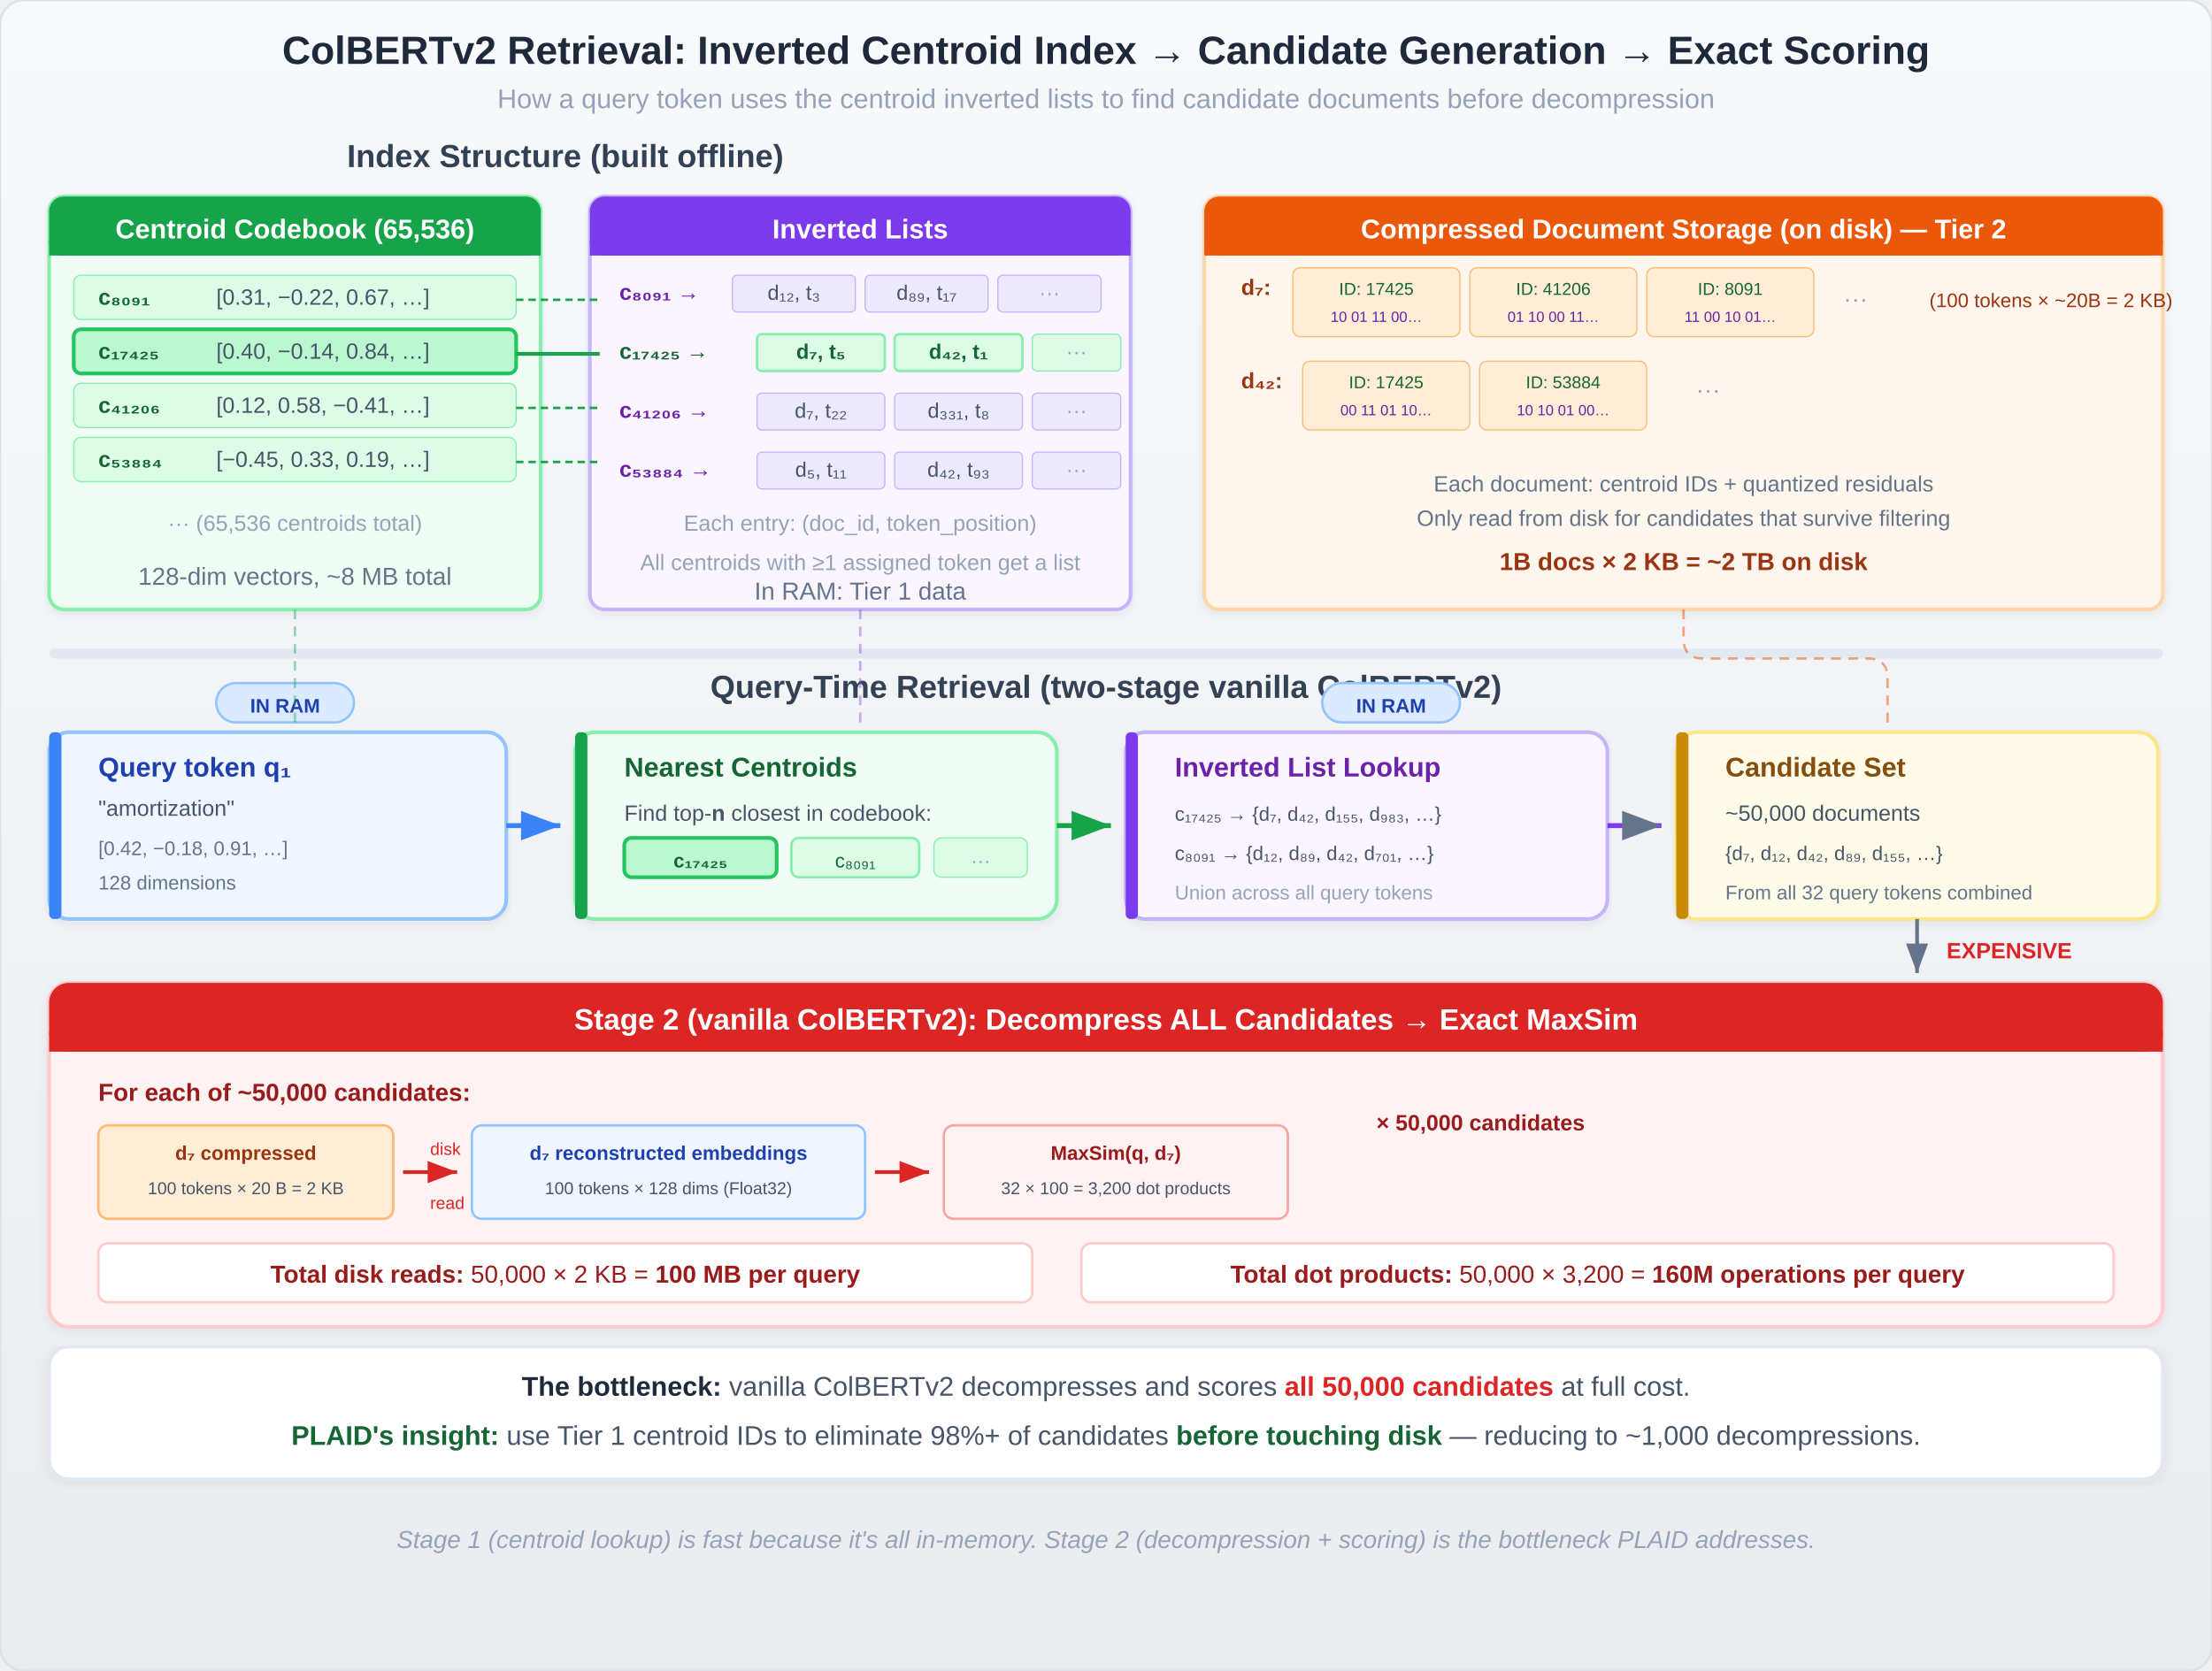
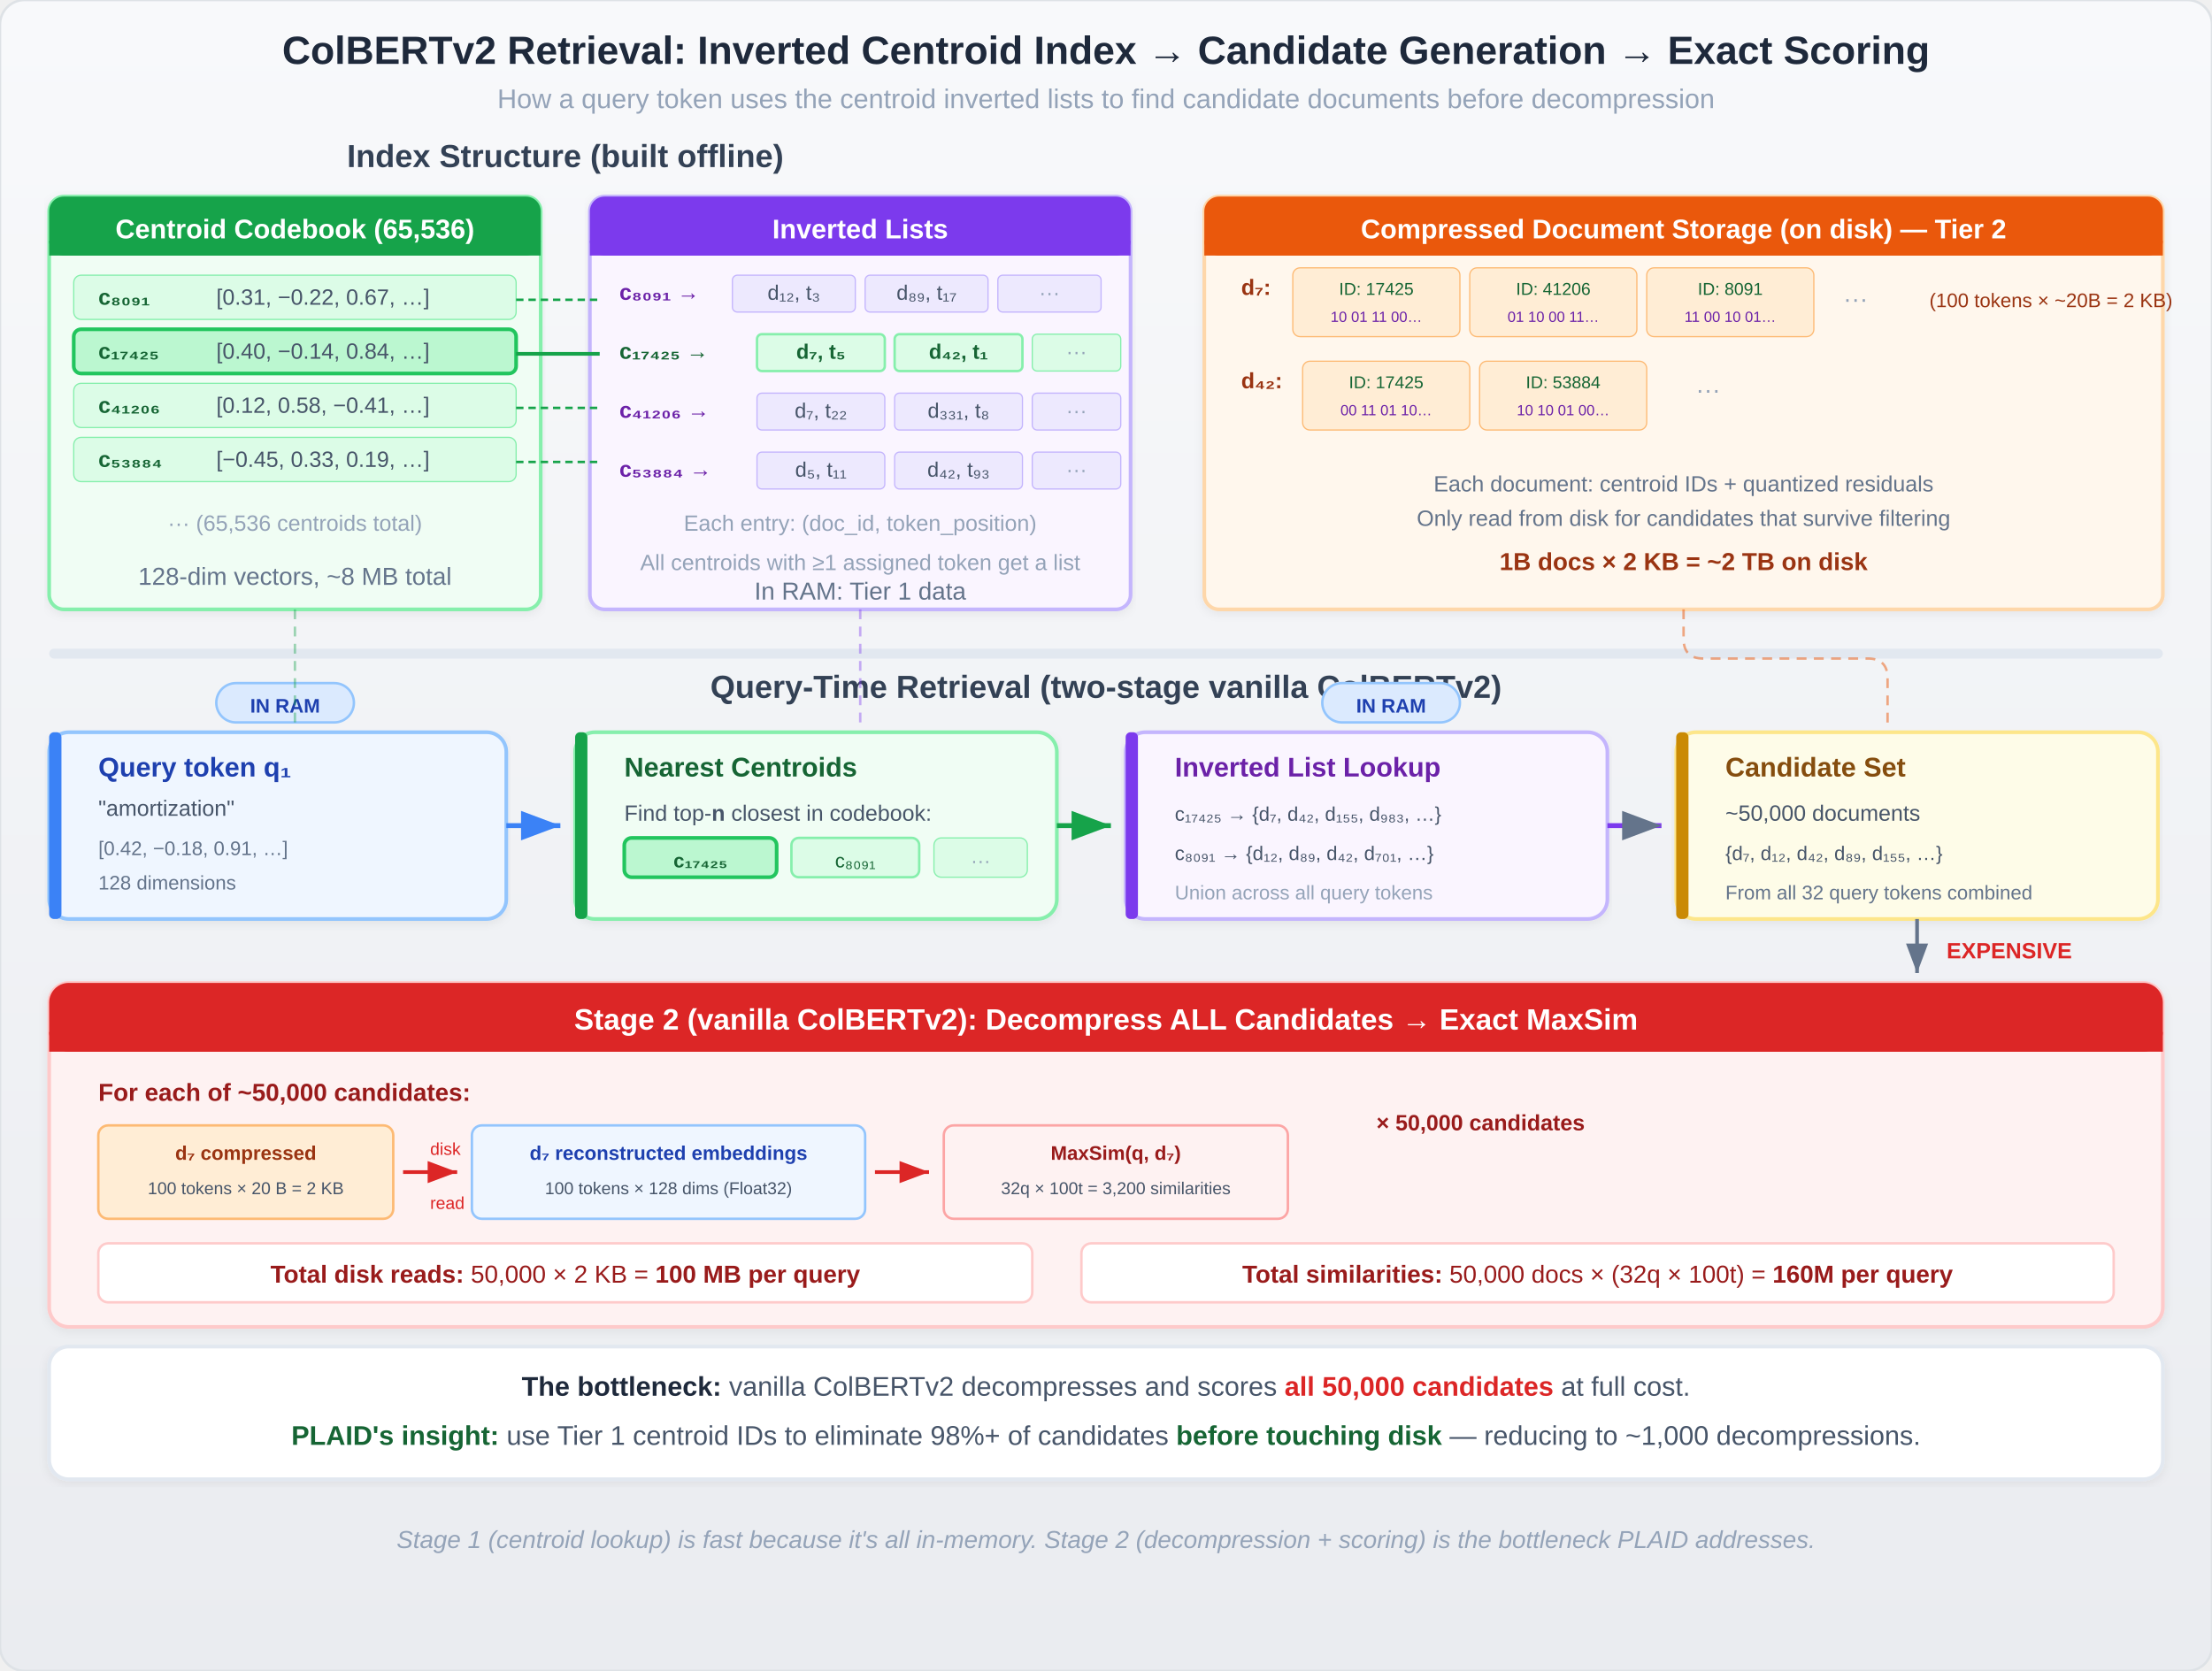
<svg xmlns="http://www.w3.org/2000/svg" viewBox="0 0 900 680" font-family="'Segoe UI', Arial, sans-serif">
  <defs>
    <linearGradient id="bgI" x1="0" y1="0" x2="0" y2="1">
      <stop offset="0%" stop-color="#f8f9fb" />
      <stop offset="100%" stop-color="#eaecf0" />
    </linearGradient>
    <filter id="shI" x="-1%" y="-2%" width="102%" height="108%">
      <feDropShadow dx="0" dy="1" stdDeviation="2" flood-color="#00000010" />
    </filter>
    <marker id="aI" markerWidth="8" markerHeight="6" refX="8" refY="3" orient="auto">
      <path d="M0,0 L8,3 L0,6 Z" fill="#64748b" />
    </marker>
    <marker id="aBlue" markerWidth="8" markerHeight="6" refX="8" refY="3" orient="auto">
      <path d="M0,0 L8,3 L0,6 Z" fill="#3b82f6" />
    </marker>
    <marker id="aGreen" markerWidth="8" markerHeight="6" refX="8" refY="3" orient="auto">
      <path d="M0,0 L8,3 L0,6 Z" fill="#16a34a" />
    </marker>
    <marker id="aAmber" markerWidth="8" markerHeight="6" refX="8" refY="3" orient="auto">
      <path d="M0,0 L8,3 L0,6 Z" fill="#d97706" />
    </marker>
    <marker id="aRed" markerWidth="8" markerHeight="6" refX="8" refY="3" orient="auto">
      <path d="M0,0 L8,3 L0,6 Z" fill="#dc2626" />
    </marker>
  </defs>
  <rect width="900" height="680" rx="10" fill="url(#bgI)" stroke="#dee2e6" stroke-width="1" />
  <text x="450" y="26" text-anchor="middle" font-size="16" font-weight="700" fill="#1e293b">ColBERTv2 Retrieval: Inverted Centroid Index → Candidate Generation → Exact Scoring</text>
  <text x="450" y="44" text-anchor="middle" font-size="11" fill="#94a3b8">How a query token uses the centroid inverted lists to find candidate documents before decompression</text>
  <text x="230" y="68" text-anchor="middle" font-size="13" font-weight="700" fill="#334155">Index Structure (built offline)</text>
  <rect x="20" y="80" width="200" height="168" rx="6" fill="#f0fdf4" stroke="#86efac" stroke-width="1.5" filter="url(#shI)" />
  <rect x="20" y="80" width="200" height="24" rx="6" fill="#16a34a" />
  <rect x="20" y="98" width="200" height="6" fill="#16a34a" />
  <text x="120" y="97" text-anchor="middle" font-size="11" font-weight="700" fill="#ffffff">Centroid Codebook (65,536)</text>
  <g font-size="9">
    <rect x="30" y="112" width="180" height="18" rx="3" fill="#dcfce7" stroke="#86efac" stroke-width="0.5" />
    <text x="40" y="124" font-weight="600" fill="#166534">c₈₀₉₁</text>
    <text x="88" y="124" fill="#475569">[0.31, −0.22, 0.67, …]</text>
    <rect x="30" y="134" width="180" height="18" rx="3" fill="#bbf7d0" stroke="#22c55e" stroke-width="1.5" />
    <text x="40" y="146" font-weight="700" fill="#166534">c₁₇₄₂₅</text>
    <text x="88" y="146" fill="#475569">[0.40, −0.14, 0.84, …]</text>
    <rect x="30" y="156" width="180" height="18" rx="3" fill="#dcfce7" stroke="#86efac" stroke-width="0.5" />
    <text x="40" y="168" font-weight="600" fill="#166534">c₄₁₂₀₆</text>
    <text x="88" y="168" fill="#475569">[0.12, 0.58, −0.41, …]</text>
    <rect x="30" y="178" width="180" height="18" rx="3" fill="#dcfce7" stroke="#86efac" stroke-width="0.5" />
    <text x="40" y="190" font-weight="600" fill="#166534">c₅₃₈₈₄</text>
    <text x="88" y="190" fill="#475569">[−0.45, 0.33, 0.19, …]</text>
    <text x="120" y="216" text-anchor="middle" fill="#94a3b8">··· (65,536 centroids total)</text>
    <text x="120" y="238" text-anchor="middle" font-size="10" fill="#64748b">128-dim vectors, ~8 MB total</text>
  </g>
  <rect x="240" y="80" width="220" height="168" rx="6" fill="#faf5ff" stroke="#c4b5fd" stroke-width="1.5" filter="url(#shI)" />
  <rect x="240" y="80" width="220" height="24" rx="6" fill="#7c3aed" />
  <rect x="240" y="98" width="220" height="6" fill="#7c3aed" />
  <text x="350" y="97" text-anchor="middle" font-size="11" font-weight="700" fill="#ffffff">Inverted Lists</text>
  <g font-size="8.5">
    <text x="252" y="122" font-weight="700" fill="#6b21a8" font-size="9">c₈₀₉₁ →</text>
    <rect x="298" y="112" width="50" height="15" rx="2" fill="#ede9fe" stroke="#c4b5fd" stroke-width="0.5" />
    <text x="323" y="122" text-anchor="middle" fill="#475569">d₁₂, t₃</text>
    <rect x="352" y="112" width="50" height="15" rx="2" fill="#ede9fe" stroke="#c4b5fd" stroke-width="0.5" />
    <text x="377" y="122" text-anchor="middle" fill="#475569">d₈₉, t₁₇</text>
    <rect x="406" y="112" width="42" height="15" rx="2" fill="#ede9fe" stroke="#c4b5fd" stroke-width="0.5" />
    <text x="427" y="122" text-anchor="middle" fill="#94a3b8">···</text>
    <text x="252" y="146" font-weight="700" fill="#166534" font-size="9">c₁₇₄₂₅ →</text>
    <rect x="308" y="136" width="52" height="15" rx="2" fill="#dcfce7" stroke="#86efac" stroke-width="1" />
    <text x="334" y="146" text-anchor="middle" font-weight="600" fill="#166534">d₇, t₅</text>
    <rect x="364" y="136" width="52" height="15" rx="2" fill="#dcfce7" stroke="#86efac" stroke-width="1" />
    <text x="390" y="146" text-anchor="middle" font-weight="600" fill="#166534">d₄₂, t₁</text>
    <rect x="420" y="136" width="36" height="15" rx="2" fill="#dcfce7" stroke="#86efac" stroke-width="0.5" />
    <text x="438" y="146" text-anchor="middle" fill="#94a3b8">···</text>
    <text x="252" y="170" font-weight="700" fill="#6b21a8" font-size="9">c₄₁₂₀₆ →</text>
    <rect x="308" y="160" width="52" height="15" rx="2" fill="#ede9fe" stroke="#c4b5fd" stroke-width="0.5" />
    <text x="334" y="170" text-anchor="middle" fill="#475569">d₇, t₂₂</text>
    <rect x="364" y="160" width="52" height="15" rx="2" fill="#ede9fe" stroke="#c4b5fd" stroke-width="0.5" />
    <text x="390" y="170" text-anchor="middle" fill="#475569">d₃₃₁, t₈</text>
    <rect x="420" y="160" width="36" height="15" rx="2" fill="#ede9fe" stroke="#c4b5fd" stroke-width="0.5" />
    <text x="438" y="170" text-anchor="middle" fill="#94a3b8">···</text>
    <text x="252" y="194" font-weight="700" fill="#6b21a8" font-size="9">c₅₃₈₈₄ →</text>
    <rect x="308" y="184" width="52" height="15" rx="2" fill="#ede9fe" stroke="#c4b5fd" stroke-width="0.5" />
    <text x="334" y="194" text-anchor="middle" fill="#475569">d₅, t₁₁</text>
    <rect x="364" y="184" width="52" height="15" rx="2" fill="#ede9fe" stroke="#c4b5fd" stroke-width="0.5" />
    <text x="390" y="194" text-anchor="middle" fill="#475569">d₄₂, t₉₃</text>
    <rect x="420" y="184" width="36" height="15" rx="2" fill="#ede9fe" stroke="#c4b5fd" stroke-width="0.5" />
    <text x="438" y="194" text-anchor="middle" fill="#94a3b8">···</text>
  </g>
  <text x="350" y="216" text-anchor="middle" font-size="9" fill="#94a3b8">Each entry: (doc_id, token_position)</text>
  <text x="350" y="232" text-anchor="middle" font-size="9" fill="#94a3b8">All centroids with ≥1 assigned token get a list</text>
  <text x="350" y="244" text-anchor="middle" font-size="10" fill="#64748b">In RAM: Tier 1 data</text>
  <line x1="210" y1="122" x2="244" y2="122" stroke="#16a34a" stroke-width="1" stroke-dasharray="3,2" />
  <line x1="210" y1="144" x2="244" y2="144" stroke="#16a34a" stroke-width="1.5" />
  <line x1="210" y1="166" x2="244" y2="166" stroke="#16a34a" stroke-width="1" stroke-dasharray="3,2" />
  <line x1="210" y1="188" x2="244" y2="188" stroke="#16a34a" stroke-width="1" stroke-dasharray="3,2" />
  <rect x="490" y="80" width="390" height="168" rx="6" fill="#fff7ed" stroke="#fed7aa" stroke-width="1.5" filter="url(#shI)" />
  <rect x="490" y="80" width="390" height="24" rx="6" fill="#ea580c" />
  <rect x="490" y="98" width="390" height="6" fill="#ea580c" />
  <text x="685" y="97" text-anchor="middle" font-size="11" font-weight="700" fill="#ffffff">Compressed Document Storage (on disk) — Tier 2</text>
  <g font-size="8.5">
    <text x="505" y="120" font-weight="700" fill="#9a3412" font-size="9">d₇:</text>
    <rect x="526" y="109" width="68" height="28" rx="3" fill="#ffedd5" stroke="#fdba74" stroke-width="0.5" />
    <text x="560" y="120" text-anchor="middle" font-size="7" fill="#166534">ID: 17425</text>
    <text x="560" y="131" text-anchor="middle" font-size="6" fill="#6b21a8">10 01 11 00…</text>
    <rect x="598" y="109" width="68" height="28" rx="3" fill="#ffedd5" stroke="#fdba74" stroke-width="0.5" />
    <text x="632" y="120" text-anchor="middle" font-size="7" fill="#166534">ID: 41206</text>
    <text x="632" y="131" text-anchor="middle" font-size="6" fill="#6b21a8">01 10 00 11…</text>
    <rect x="670" y="109" width="68" height="28" rx="3" fill="#ffedd5" stroke="#fdba74" stroke-width="0.5" />
    <text x="704" y="120" text-anchor="middle" font-size="7" fill="#166534">ID: 8091</text>
    <text x="704" y="131" text-anchor="middle" font-size="6" fill="#6b21a8">11 00 10 01…</text>
    <text x="750" y="125" font-size="10" fill="#94a3b8">···</text>
    <text x="785" y="125" font-size="8" fill="#9a3412">(100 tokens × ~20B = 2 KB)</text>
    <text x="505" y="158" font-weight="700" fill="#9a3412" font-size="9">d₄₂:</text>
    <rect x="530" y="147" width="68" height="28" rx="3" fill="#ffedd5" stroke="#fdba74" stroke-width="0.5" />
    <text x="564" y="158" text-anchor="middle" font-size="7" fill="#166534">ID: 17425</text>
    <text x="564" y="169" text-anchor="middle" font-size="6" fill="#6b21a8">00 11 01 10…</text>
    <rect x="602" y="147" width="68" height="28" rx="3" fill="#ffedd5" stroke="#fdba74" stroke-width="0.5" />
    <text x="636" y="158" text-anchor="middle" font-size="7" fill="#166534">ID: 53884</text>
    <text x="636" y="169" text-anchor="middle" font-size="6" fill="#6b21a8">10 10 01 00…</text>
    <text x="690" y="162" font-size="10" fill="#94a3b8">···</text>
  </g>
  <text x="685" y="200" text-anchor="middle" font-size="9" fill="#64748b">Each document: centroid IDs + quantized residuals</text>
  <text x="685" y="214" text-anchor="middle" font-size="9" fill="#64748b">Only read from disk for candidates that survive filtering</text>
  <text x="685" y="232" text-anchor="middle" font-size="10" font-weight="600" fill="#9a3412">1B docs × 2 KB = ~2 TB on disk</text>
  <rect x="20" y="264" width="860" height="4" rx="2" fill="#e2e8f0" />
  <text x="450" y="284" text-anchor="middle" font-size="13" font-weight="700" fill="#334155">Query-Time Retrieval (two-stage vanilla ColBERTv2)</text>
  <rect x="20" y="298" width="186" height="76" rx="8" fill="#eff6ff" stroke="#93c5fd" stroke-width="1.5" filter="url(#shI)" />
  <rect x="20" y="298" width="5" height="76" rx="2" fill="#3b82f6" />
  <text x="40" y="316" font-size="11" font-weight="700" fill="#1e40af">Query token q₁</text>
  <text x="40" y="332" font-size="9" fill="#475569">"amortization"</text>
  <text x="40" y="348" font-size="8" fill="#64748b">[0.42, −0.18, 0.91, …]</text>
  <text x="40" y="362" font-size="8" fill="#64748b">128 dimensions</text>
  <line x1="206" y1="336" x2="228" y2="336" stroke="#3b82f6" stroke-width="2" marker-end="url(#aBlue)" />
  <rect x="234" y="298" width="196" height="76" rx="8" fill="#f0fdf4" stroke="#86efac" stroke-width="1.5" filter="url(#shI)" />
  <rect x="234" y="298" width="5" height="76" rx="2" fill="#16a34a" />
  <text x="254" y="316" font-size="11" font-weight="700" fill="#166534">Nearest Centroids</text>
  <text x="254" y="334" font-size="9" fill="#475569">Find top-<tspan font-weight="600">n</tspan> closest in codebook:</text>
  <rect x="254" y="341" width="62" height="16" rx="3" fill="#bbf7d0" stroke="#22c55e" stroke-width="1.5" />
  <text x="285" y="353" text-anchor="middle" font-size="8" font-weight="700" fill="#166534">c₁₇₄₂₅</text>
  <rect x="322" y="341" width="52" height="16" rx="3" fill="#dcfce7" stroke="#86efac" stroke-width="1" />
  <text x="348" y="353" text-anchor="middle" font-size="8" fill="#166534">c₈₀₉₁</text>
  <rect x="380" y="341" width="38" height="16" rx="3" fill="#dcfce7" stroke="#86efac" stroke-width="0.5" />
  <text x="399" y="353" text-anchor="middle" font-size="8" fill="#94a3b8">···</text>
  <line x1="430" y1="336" x2="452" y2="336" stroke="#16a34a" stroke-width="2" marker-end="url(#aGreen)" />
  <rect x="458" y="298" width="196" height="76" rx="8" fill="#faf5ff" stroke="#c4b5fd" stroke-width="1.5" filter="url(#shI)" />
  <rect x="458" y="298" width="5" height="76" rx="2" fill="#7c3aed" />
  <text x="478" y="316" font-size="11" font-weight="700" fill="#6b21a8">Inverted List Lookup</text>
  <text x="478" y="334" font-size="8" fill="#475569">c₁₇₄₂₅ → {d₇, d₄₂, d₁₅₅, d₉₈₃, …}</text>
  <text x="478" y="350" font-size="8" fill="#475569">c₈₀₉₁  → {d₁₂, d₈₉, d₄₂, d₇₀₁, …}</text>
  <text x="478" y="366" font-size="8" fill="#94a3b8">Union across all query tokens</text>
  <line x1="654" y1="336" x2="676" y2="336" stroke="#7c3aed" stroke-width="2" marker-end="url(#aI)" />
  <rect x="682" y="298" width="196" height="76" rx="8" fill="#fefce8" stroke="#fde68a" stroke-width="1.5" filter="url(#shI)" />
  <rect x="682" y="298" width="5" height="76" rx="2" fill="#ca8a04" />
  <text x="702" y="316" font-size="11" font-weight="700" fill="#854d0e">Candidate Set</text>
  <text x="702" y="334" font-size="9" fill="#475569">~50,000 documents</text>
  <text x="702" y="350" font-size="8" fill="#475569">{d₇, d₁₂, d₄₂, d₈₉, d₁₅₅, …}</text>
  <text x="702" y="366" font-size="8" fill="#64748b">From all 32 query tokens combined</text>
  <line x1="780" y1="374" x2="780" y2="396" stroke="#64748b" stroke-width="1.5" marker-end="url(#aI)" />
  <text x="792" y="390" font-size="9" font-weight="600" fill="#dc2626">EXPENSIVE</text>
  <rect x="20" y="400" width="860" height="140" rx="8" fill="#fef2f2" stroke="#fecaca" stroke-width="1.5" filter="url(#shI)" />
  <rect x="20" y="400" width="860" height="28" rx="8" fill="#dc2626" />
  <rect x="20" y="420" width="860" height="8" fill="#dc2626" />
  <text x="450" y="419" text-anchor="middle" font-size="12" font-weight="700" fill="#ffffff">Stage 2 (vanilla ColBERTv2): Decompress ALL Candidates → Exact MaxSim</text>
  <text x="40" y="448" font-size="10" font-weight="600" fill="#991b1b">For each of ~50,000 candidates:</text>
  <g transform="translate(40, 458)">
    <rect x="0" y="0" width="120" height="38" rx="4" fill="#ffedd5" stroke="#fdba74" stroke-width="1" />
    <text x="60" y="14" text-anchor="middle" font-size="8" font-weight="600" fill="#9a3412">d₇ compressed</text>
    <text x="60" y="28" text-anchor="middle" font-size="7" fill="#475569">100 tokens × 20 B = 2 KB</text>
    <line x1="124" y1="19" x2="146" y2="19" stroke="#dc2626" stroke-width="1.5" marker-end="url(#aRed)" />
    <text x="135" y="12" font-size="7" fill="#dc2626">disk</text>
    <text x="135" y="34" font-size="7" fill="#dc2626">read</text>
    <rect x="152" y="0" width="160" height="38" rx="4" fill="#eff6ff" stroke="#93c5fd" stroke-width="1" />
    <text x="232" y="14" text-anchor="middle" font-size="8" font-weight="600" fill="#1e40af">d₇ reconstructed embeddings</text>
    <text x="232" y="28" text-anchor="middle" font-size="7" fill="#475569">100 tokens × 128 dims (Float32)</text>
    <line x1="316" y1="19" x2="338" y2="19" stroke="#dc2626" stroke-width="1.5" marker-end="url(#aRed)" />
    <rect x="344" y="0" width="140" height="38" rx="4" fill="#fef2f2" stroke="#fca5a5" stroke-width="1" />
    <text x="414" y="14" text-anchor="middle" font-size="8" font-weight="600" fill="#991b1b">MaxSim(q, d₇)</text>
-     <text x="414" y="28" text-anchor="middle" font-size="7" fill="#475569">32 × 100 = 3,200 dot products</text>
+     <text x="414" y="28" text-anchor="middle" font-size="7" fill="#475569">32q × 100t = 3,200 similarities</text>
  </g>
  <text x="560" y="460" font-size="9" fill="#991b1b" font-weight="600">× 50,000 candidates</text>
  <rect x="40" y="506" width="380" height="24" rx="4" fill="#ffffff" stroke="#fecaca" stroke-width="1" />
  <text x="230" y="522" text-anchor="middle" font-size="10" fill="#991b1b">
    <tspan font-weight="700">Total disk reads:</tspan> 50,000 × 2 KB = <tspan font-weight="700">100 MB per query</tspan>
  </text>
  <rect x="440" y="506" width="420" height="24" rx="4" fill="#ffffff" stroke="#fecaca" stroke-width="1" />
  <text x="650" y="522" text-anchor="middle" font-size="10" fill="#991b1b">
-     <tspan font-weight="700">Total dot products:</tspan> 50,000 × 3,200 = <tspan font-weight="700">160M operations per query</tspan>
+     <tspan font-weight="700">Total similarities:</tspan> 50,000 docs × (32q × 100t) = <tspan font-weight="700">160M per query</tspan>
  </text>
  <rect x="20" y="548" width="860" height="54" rx="8" fill="#ffffff" stroke="#e2e8f0" stroke-width="1.5" filter="url(#shI)" />
  <text x="450" y="568" text-anchor="middle" font-size="11" fill="#475569">
    <tspan font-weight="700" fill="#1e293b">The bottleneck:</tspan> vanilla ColBERTv2 decompresses and scores
        <tspan font-weight="700" fill="#dc2626">all 50,000 candidates</tspan> at full cost.
    </text>
  <text x="450" y="588" text-anchor="middle" font-size="11" fill="#475569">
    <tspan font-weight="700" fill="#166534">PLAID's insight:</tspan> use Tier 1 centroid IDs to eliminate 98%+ of candidates
        <tspan font-weight="700" fill="#166534">before touching disk</tspan> — reducing to ~1,000 decompressions.
    </text>
  <rect x="88" y="278" width="56" height="16" rx="8" fill="#dbeafe" stroke="#93c5fd" stroke-width="1" />
  <text x="116" y="290" text-anchor="middle" font-size="8" font-weight="700" fill="#1e40af">IN RAM</text>
  <rect x="538" y="278" width="56" height="16" rx="8" fill="#dbeafe" stroke="#93c5fd" stroke-width="1" />
  <text x="566" y="290" text-anchor="middle" font-size="8" font-weight="700" fill="#1e40af">IN RAM</text>
  <text x="450" y="630" text-anchor="middle" font-size="10" font-style="italic" fill="#94a3b8">Stage 1 (centroid lookup) is fast because it's all in-memory. Stage 2 (decompression + scoring) is the bottleneck PLAID addresses.</text>
  <line x1="350" y1="248" x2="350" y2="295" stroke="#7c3aed" stroke-width="1" stroke-dasharray="4,3" opacity="0.4" />
  <line x1="120" y1="248" x2="120" y2="295" stroke="#16a34a" stroke-width="1" stroke-dasharray="4,3" opacity="0.4" />
  <path d="M685,248 L685,260 Q685,268 693,268 L760,268 Q768,268 768,276 L768,295" fill="none" stroke="#ea580c" stroke-width="1" stroke-dasharray="4,3" opacity="0.5" />
</svg>
